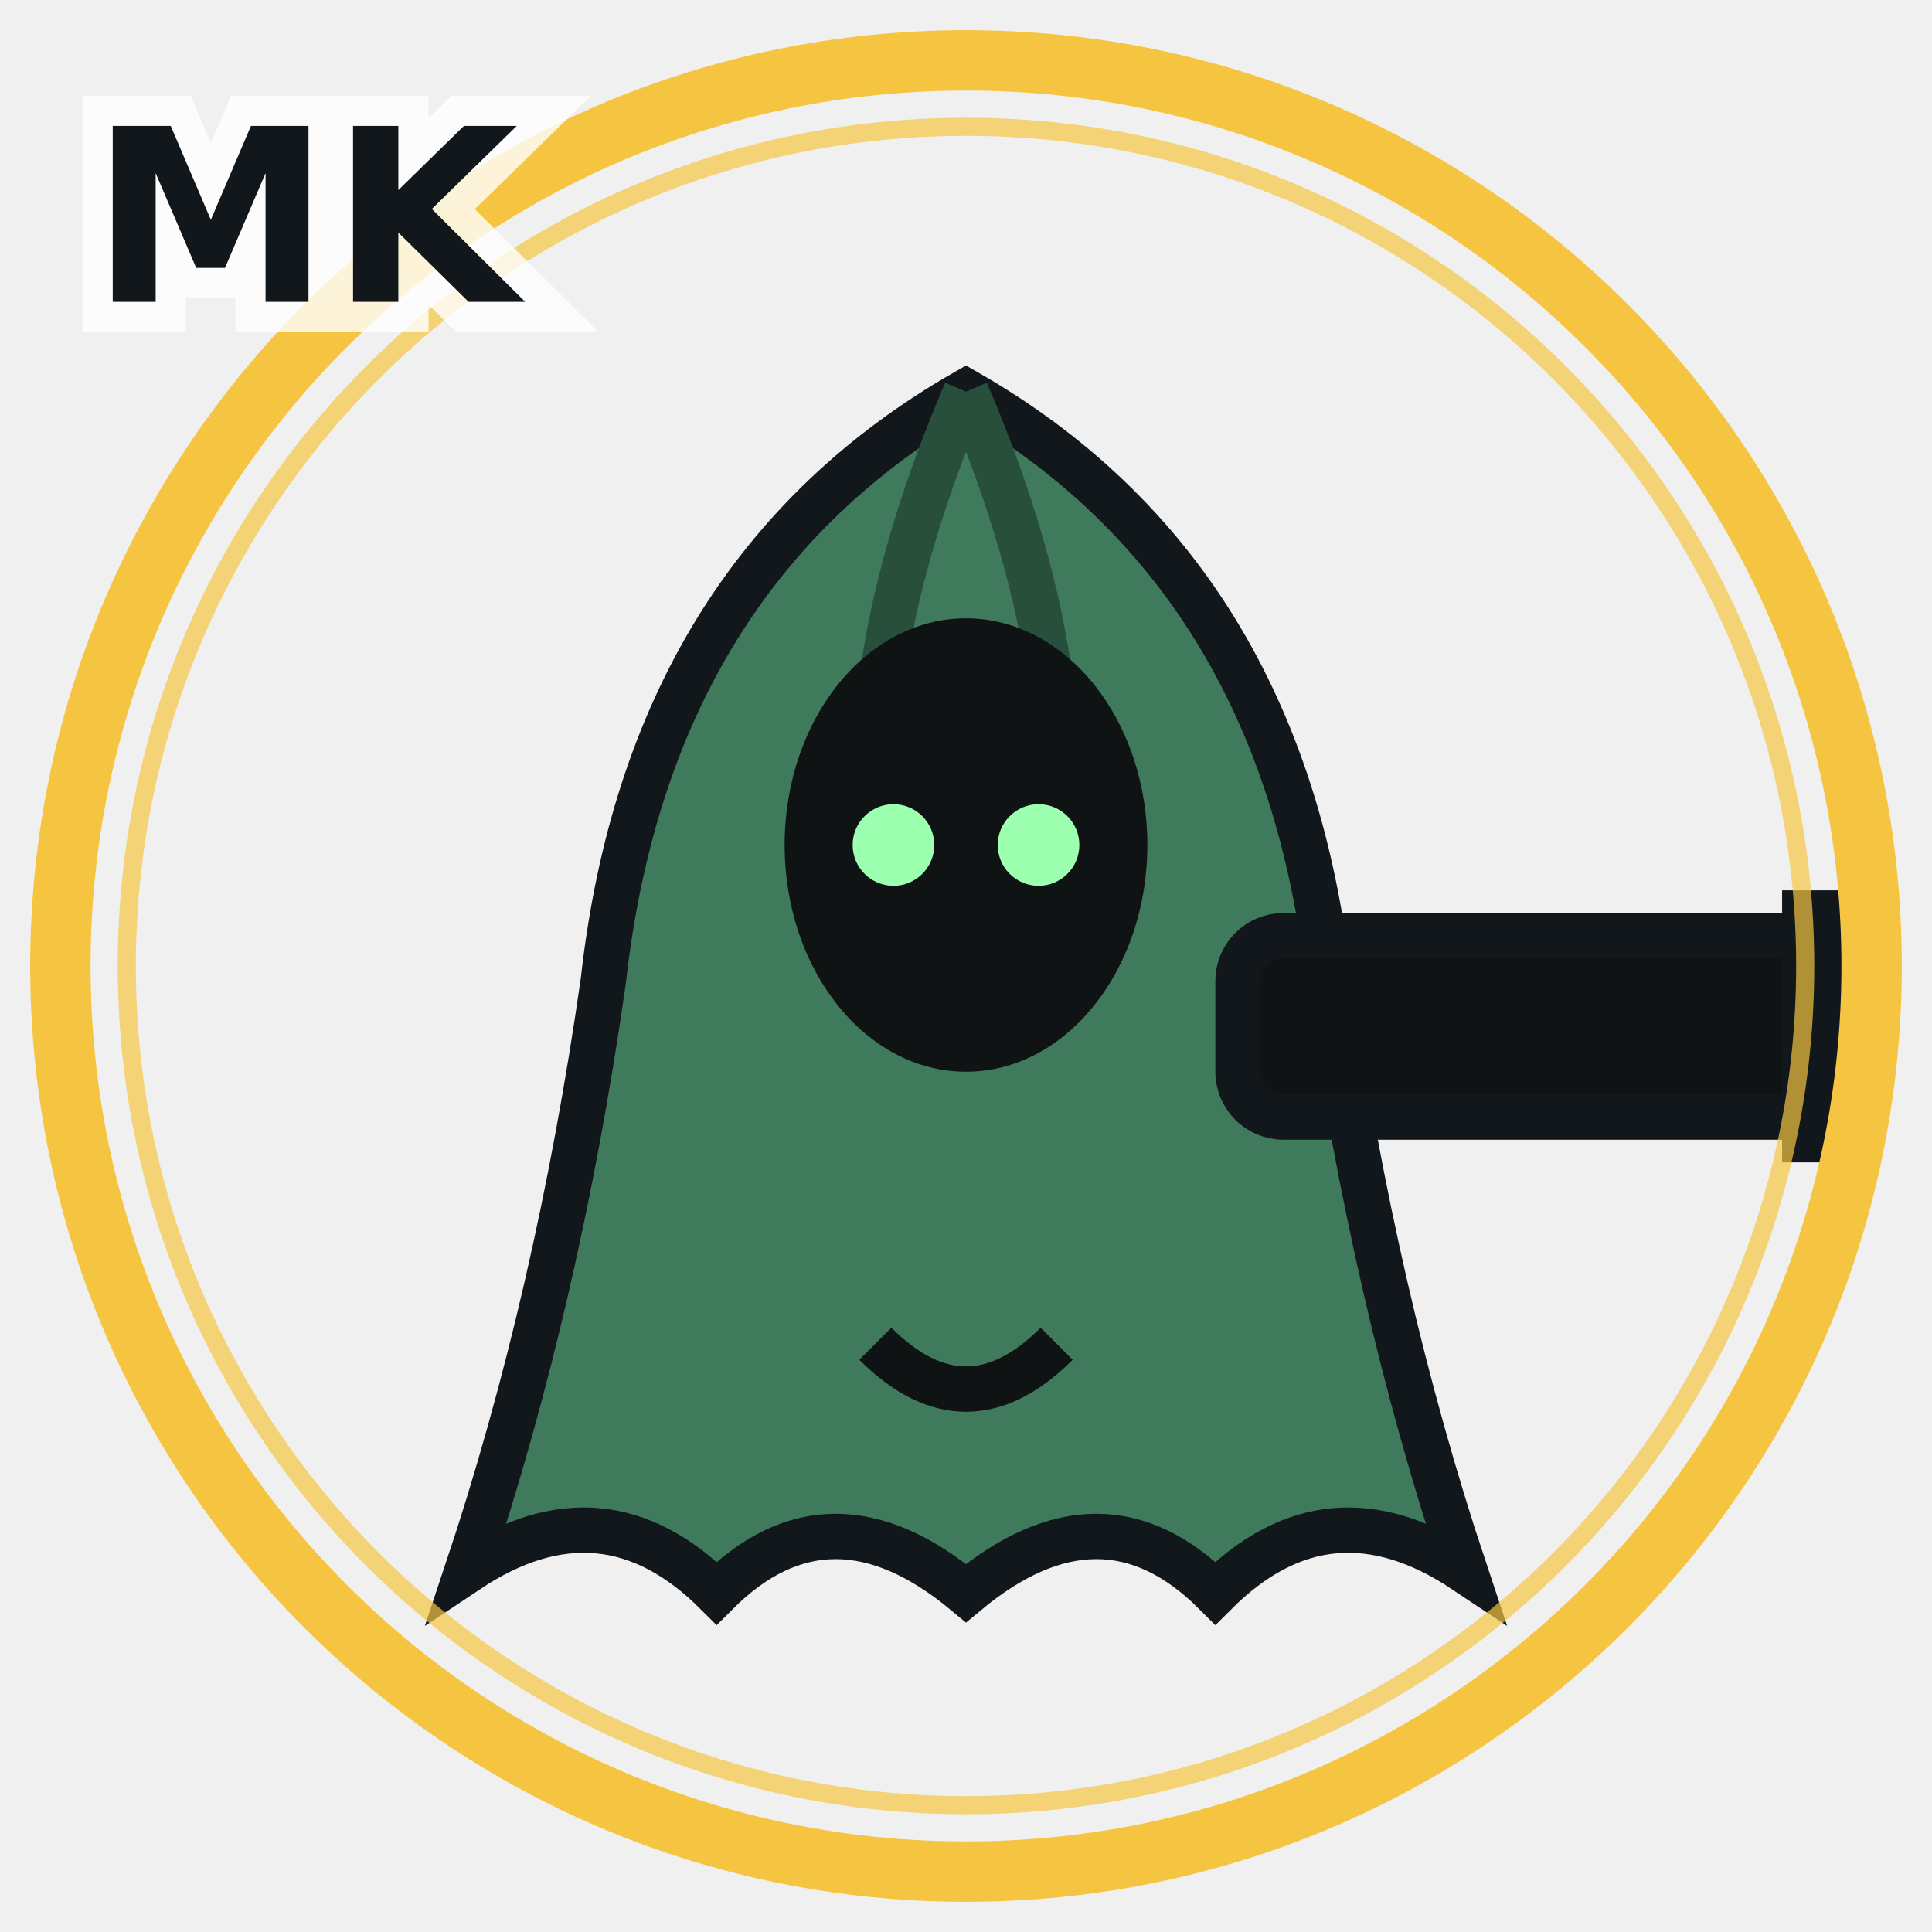
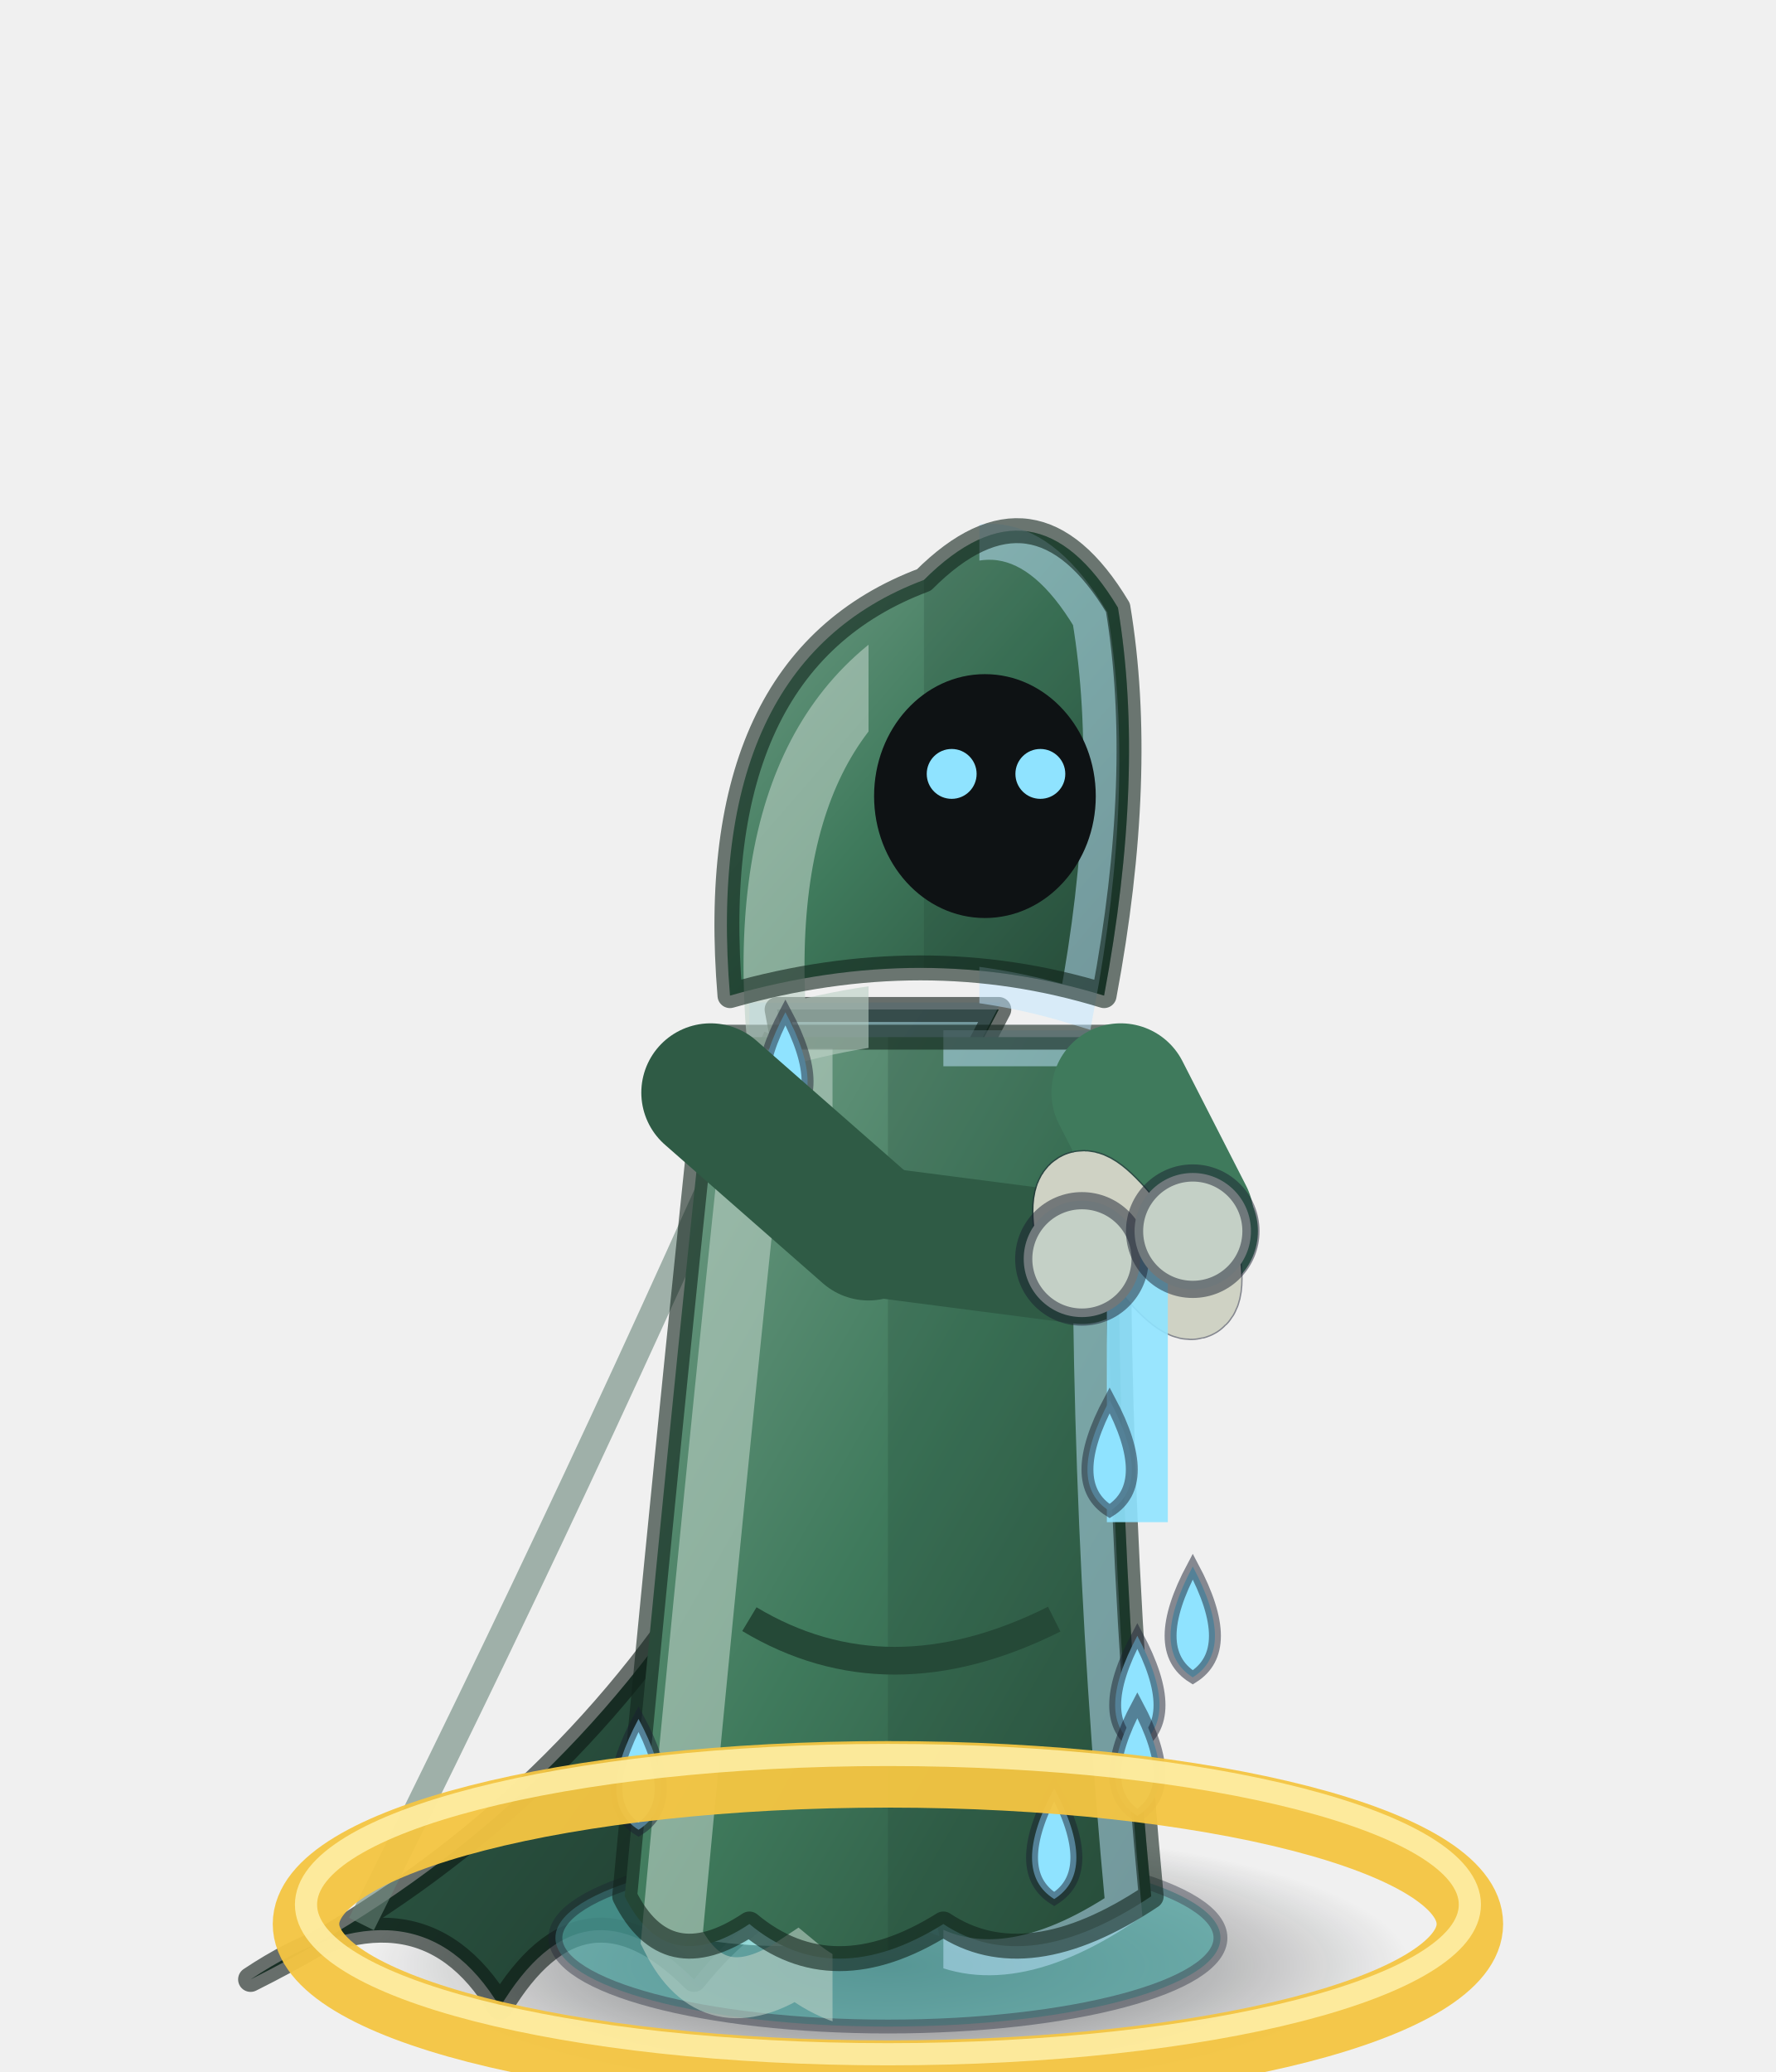
- <svg xmlns="http://www.w3.org/2000/svg" width="64" height="64" viewBox="0 0 64 64">
-   <g transform="translate(32,34) rotate(0) scale(1.043,1.043)">
-     <g transform="scale(.72)">
-       <g>
-         <path d="M0 -28 Q-14 -20 -16 -2 Q-18 12 -22 24 Q-16 20 -11 25 Q-6 20 0 25 Q6 20 11 25 Q16 20 22 24 Q18 12 16 -2 Q14 -20 0 -28Z" fill="#3f7a5c" stroke="#12171c" stroke-width="2" />
-         <path d="M0 -28 Q-6 -14 -3 -4 M0 -28 Q6 -14 3 -4" fill="none" stroke="#284f3b" stroke-width="2" />
-         <ellipse cx="0" cy="-8" rx="8" ry="10" fill="#101314" />
-         <circle cx="-3.2" cy="-8" r="1.8" fill="#9dffb0" />
-         <circle cx="3.2" cy="-8" r="1.8" fill="#9dffb0" />
-         <path d="M-4 14 Q0 18 4 14" stroke="#101314" stroke-width="2" fill="none" />
-         <rect x="12" y="-4" width="26" height="8" rx="2" fill="#101314" stroke="#12171c" stroke-width="2" />
-         <rect x="36" y="-6" width="4" height="12" fill="#12171c" />
-       </g>
+ <svg xmlns="http://www.w3.org/2000/svg" width="96" height="112" viewBox="0 0 96 112">
+   <defs>
+     <radialGradient id="shadowg">
+       <stop offset="0" stop-color="#05080c" stop-opacity=".55" />
+       <stop offset=".6" stop-color="#05080c" stop-opacity=".25" />
+       <stop offset="1" stop-color="#05080c" stop-opacity="0" />
+     </radialGradient>
+   </defs>
+   <g transform="translate(48,104) scale(1.498)">
+     <ellipse cx="0" cy="1.5" rx="19" ry="5" fill="url(#shadowg)" />
+     <linearGradient id="k632" x1="0" y1="0" x2="1" y2="1">
+       <stop offset="0" stop-color="#658275" />
+       <stop offset=".5" stop-color="#2a5240" />
+       <stop offset="1" stop-color="#1a3227" />
+     </linearGradient>
+     <clipPath id="k629">
+       <rect x="-7" y="-90" width="120" height="180" />
+     </clipPath>
+     <clipPath id="k630">
+       <rect x="-120" y="-90" width="111" height="180" />
+     </clipPath>
+     <clipPath id="k631">
+       <rect x="-5" y="-90" width="120" height="180" />
+     </clipPath>
+     <path d="M-4 -33L4 -33L-7 -12Q-13 -3 -23 2Q-17 -2 -14 3Q-11 -2 -7 2Q-3 -3 2 -1Z" fill="url(#k632)" />
+     <path d="M-4 -33L4 -33L-7 -12Q-13 -3 -23 2Q-17 -2 -14 3Q-11 -2 -7 2Q-3 -3 2 -1Z" fill="#152920" opacity="0.21" clip-path="url(#k629)" />
+     <g clip-path="url(#k631)">
+       <path d="M-4 -33L4 -33L-7 -12Q-13 -3 -23 2Q-17 -2 -14 3Q-11 -2 -7 2Q-3 -3 2 -1Z" fill="none" stroke="#bfe6ff" stroke-width="1.3" opacity=".5" transform="translate(-1 0.4)" />
    </g>
+     <path d="M-4 -33L4 -33L-7 -12Q-13 -3 -23 2Q-17 -2 -14 3Q-11 -2 -7 2Q-3 -3 2 -1Z" fill="none" stroke="#0c1813" stroke-opacity=".6" stroke-width="0.90" stroke-linejoin="round" />
+     <path d="M-4 -32Q-11 -16 -19 0" stroke="#698579" stroke-width="1" fill="none" opacity=".6" />
+     <ellipse cx="0" cy="0.5" rx="12.0" ry="3.2" fill="#4fa3a0" opacity=".75" stroke="#1b2130" stroke-opacity=".5" stroke-width="0.50" />
+     <ellipse cx="-3.6" cy="-.2" rx="4.8" ry="1" fill="#bff" opacity=".6" />
+     <linearGradient id="k636" x1="0" y1="0" x2="1" y2="1">
+       <stop offset="0" stop-color="#749f89" />
+       <stop offset=".5" stop-color="#3f7a5c" />
+       <stop offset="1" stop-color="#274b39" />
+     </linearGradient>
+     <clipPath id="k633">
+       <rect x="0" y="-90" width="120" height="180" />
+     </clipPath>
+     <clipPath id="k634">
+       <rect x="-120" y="-90" width="118" height="180" />
+     </clipPath>
+     <clipPath id="k635">
+       <rect x="2" y="-90" width="120" height="180" />
+     </clipPath>
+     <path d="M-6.4 -32L8.4 -32Q8 -17 9.5 -1Q5 2 2 0Q-2 2.5 -5 0Q-8 2 -9.5 -1Q-8 -17 -6.4 -32Z" fill="url(#k636)" />
+     <path d="M-6.4 -32L8.4 -32Q8 -17 9.5 -1Q5 2 2 0Q-2 2.5 -5 0Q-8 2 -9.5 -1Q-8 -17 -6.4 -32Z" fill="#1f3d2e" opacity="0.21" clip-path="url(#k633)" />
+     <g clip-path="url(#k634)">
+       <path d="M-6.4 -32L8.4 -32Q8 -17 9.5 -1Q5 2 2 0Q-2 2.5 -5 0Q-8 2 -9.5 -1Q-8 -17 -6.4 -32Z" fill="none" stroke="#bbd0c5" stroke-width="2.2" opacity=".6" transform="translate(1.7 1.5)" />
+     </g>
+     <g clip-path="url(#k635)">
+       <path d="M-6.4 -32L8.4 -32Q8 -17 9.5 -1Q5 2 2 0Q-2 2.5 -5 0Q-8 2 -9.5 -1Q-8 -17 -6.4 -32Z" fill="none" stroke="#bfe6ff" stroke-width="1.3" opacity=".5" transform="translate(-1 0.4)" />
+     </g>
+     <path d="M-6.4 -32L8.4 -32Q8 -17 9.5 -1Q5 2 2 0Q-2 2.5 -5 0Q-8 2 -9.5 -1Q-8 -17 -6.4 -32Z" fill="none" stroke="#12241b" stroke-opacity=".6" stroke-width="0.90" stroke-linejoin="round" />
+     <path d="M-5 -11Q0 -8 6 -11" stroke="#254937" stroke-width="1" fill="none" />
+     <path d="M-9 -7.4Q-7.4 -4.4 -9 -3.4Q-10.6 -4.4 -9 -7.4Z" fill="#8fe3ff" stroke="#1b2130" stroke-opacity=".5" stroke-width="0.43" />
+     <path d="M9 -10.4Q10.6 -7.4 9 -6.4Q7.4 -7.4 9 -10.4Z" fill="#8fe3ff" stroke="#1b2130" stroke-opacity=".5" stroke-width="0.43" />
+     <linearGradient id="k640" x1="0" y1="0" x2="1" y2="1">
+       <stop offset="0" stop-color="#749f89" />
+       <stop offset=".5" stop-color="#3f7a5c" />
+       <stop offset="1" stop-color="#274b39" />
+     </linearGradient>
+     <clipPath id="k637">
+       <rect x="1.3" y="-90" width="120" height="180" />
+     </clipPath>
+     <clipPath id="k638">
+       <rect x="-120" y="-90" width="119.3" height="180" />
+     </clipPath>
+     <clipPath id="k639">
+       <rect x="3.3" y="-90" width="120" height="180" />
+     </clipPath>
+     <path d="M-5.7 -33.5Q-6.7 -45.5 1.3 -48.5Q5.3 -52.5 8.3 -47.5Q9.3 -41.5 7.8 -33.5Q1.3 -35.5 -5.7 -33.5Z" fill="url(#k640)" />
+     <path d="M-5.7 -33.5Q-6.7 -45.5 1.3 -48.5Q5.3 -52.5 8.3 -47.5Q9.3 -41.5 7.8 -33.5Q1.3 -35.5 -5.7 -33.5Z" fill="#1f3d2e" opacity="0.21" clip-path="url(#k637)" />
+     <g clip-path="url(#k638)">
+       <path d="M-5.7 -33.5Q-6.7 -45.5 1.3 -48.5Q5.3 -52.5 8.3 -47.5Q9.3 -41.5 7.8 -33.5Q1.3 -35.5 -5.7 -33.5Z" fill="none" stroke="#bbd0c5" stroke-width="2.2" opacity=".6" transform="translate(1.7 1.5)" />
+     </g>
+     <g clip-path="url(#k639)">
+       <path d="M-5.7 -33.5Q-6.7 -45.5 1.3 -48.5Q5.3 -52.5 8.3 -47.5Q9.3 -41.5 7.8 -33.5Q1.3 -35.5 -5.7 -33.5Z" fill="none" stroke="#bfe6ff" stroke-width="1.3" opacity=".5" transform="translate(-1 0.4)" />
+     </g>
+     <path d="M-5.7 -33.5Q-6.7 -45.5 1.3 -48.5Q5.3 -52.5 8.3 -47.5Q9.3 -41.5 7.8 -33.5Q1.3 -35.5 -5.7 -33.5Z" fill="none" stroke="#12241b" stroke-opacity=".6" stroke-width="0.90" stroke-linejoin="round" />
+     <ellipse cx="3.5" cy="-40.7" rx="4" ry="4.4" fill="#0e1214" />
+     <circle cx="2.3" cy="-41.5" r="0.9" fill="#8fe3ff" />
+     <circle cx="5.5" cy="-41.5" r="0.9" fill="#8fe3ff" />
+     <path d="M-3.7 -32.9Q-2.1 -29.9 -3.7 -28.9Q-5.3 -29.9 -3.7 -32.9Z" fill="#8fe3ff" stroke="#1b2130" stroke-opacity=".5" stroke-width="0.43" />
+     <path d="M-6.4 -30.0L-0.7 -25.0" stroke="#1b2130" stroke-opacity=".5" stroke-width="4.22" stroke-linecap="round" fill="none" />
+     <path d="M-6.4 -30.0L-0.7 -25.0" stroke="#2f5b45" stroke-width="5" stroke-linecap="round" fill="none" />
+     <path d="M-0.7 -25.0L7.0 -24.0" stroke="#1b2130" stroke-opacity=".5" stroke-width="4.03" stroke-linecap="round" fill="none" />
+     <path d="M-0.7 -25.0L7.0 -24.0" stroke="#2f5b45" stroke-width="4.7" stroke-linecap="round" fill="none" />
+     <path d="M8.4 -30.0L10.7 -25.5" stroke="#1b2130" stroke-opacity=".5" stroke-width="4.22" stroke-linecap="round" fill="none" />
+     <path d="M8.4 -30.0L10.7 -25.5" stroke="#3f7a5c" stroke-width="5" stroke-linecap="round" fill="none" />
+     <path d="M10.7 -25.5L11.0 -25.0" stroke="#1b2130" stroke-opacity=".5" stroke-width="4.03" stroke-linecap="round" fill="none" />
+     <path d="M10.7 -25.5L11.0 -25.0" stroke="#3f7a5c" stroke-width="4.7" stroke-linecap="round" fill="none" />
+     <path d="M7 -24Q6.0 -28.5 9.0 -24.5T11 -25" stroke="#1b2130" stroke-opacity=".5" stroke-width="3.10" fill="none" stroke-linecap="round" />
+     <path d="M7 -24Q6.0 -28.5 9.0 -24.5T11 -25" stroke="#cfd2c4" stroke-width="3" fill="none" stroke-linecap="round" />
+     <path d="M9.0 -24.5V-14.5" stroke="#8fe3ff" stroke-width="2.2" opacity=".9" />
+     <path d="M8.0 -18.9Q9.6 -15.9 8.0 -14.9Q6.4 -15.9 8.0 -18.9Z" fill="#8fe3ff" stroke="#1b2130" stroke-opacity=".5" stroke-width="0.43" />
+     <path d="M11.0 -12.9Q12.6 -9.9 11.0 -8.9Q9.4 -9.9 11.0 -12.9Z" fill="#8fe3ff" stroke="#1b2130" stroke-opacity=".5" stroke-width="0.43" />
+     <path d="M9.0 -7.9Q10.6 -4.9 9.0 -3.9Q7.4 -4.9 9.0 -7.9Z" fill="#8fe3ff" stroke="#1b2130" stroke-opacity=".5" stroke-width="0.43" />
+     <path d="M6.0 -4.9Q7.6 -1.9 6.0 -0.9Q4.4 -1.9 6.0 -4.9Z" fill="#8fe3ff" stroke="#1b2130" stroke-opacity=".5" stroke-width="0.43" />
+     <circle cx="7.0" cy="-24.0" r="2.1" fill="#c4d0c6" stroke="#1b2130" stroke-opacity=".5" stroke-width="0.62" opacity="1" />
+     <circle cx="11.0" cy="-25.0" r="2.1" fill="#c4d0c6" stroke="#1b2130" stroke-opacity=".5" stroke-width="0.62" opacity="1" />
+     <ellipse cx="0" cy="0" rx="21" ry="5.4" fill="none" stroke="#f5c542" stroke-width="2.4" opacity=".95" />
+     <ellipse cx="0" cy="-.7" rx="21" ry="5.4" fill="none" stroke="#fff3b0" stroke-width=".8" opacity=".8" />
  </g>
-   <circle cx="32" cy="32" r="30" fill="none" stroke="#f5c542" stroke-width="2" />
-   <circle cx="32" cy="32" r="27.8" fill="none" stroke="#f5c542" stroke-width=".6" opacity=".7" />
-   <text x="3" y="10" font-family="Verdana,DejaVu Sans,sans-serif" font-size="8" font-weight="700" fill="#12171c" stroke="#fff" stroke-width="2" stroke-opacity=".8" paint-order="stroke">MK</text>
</svg>
